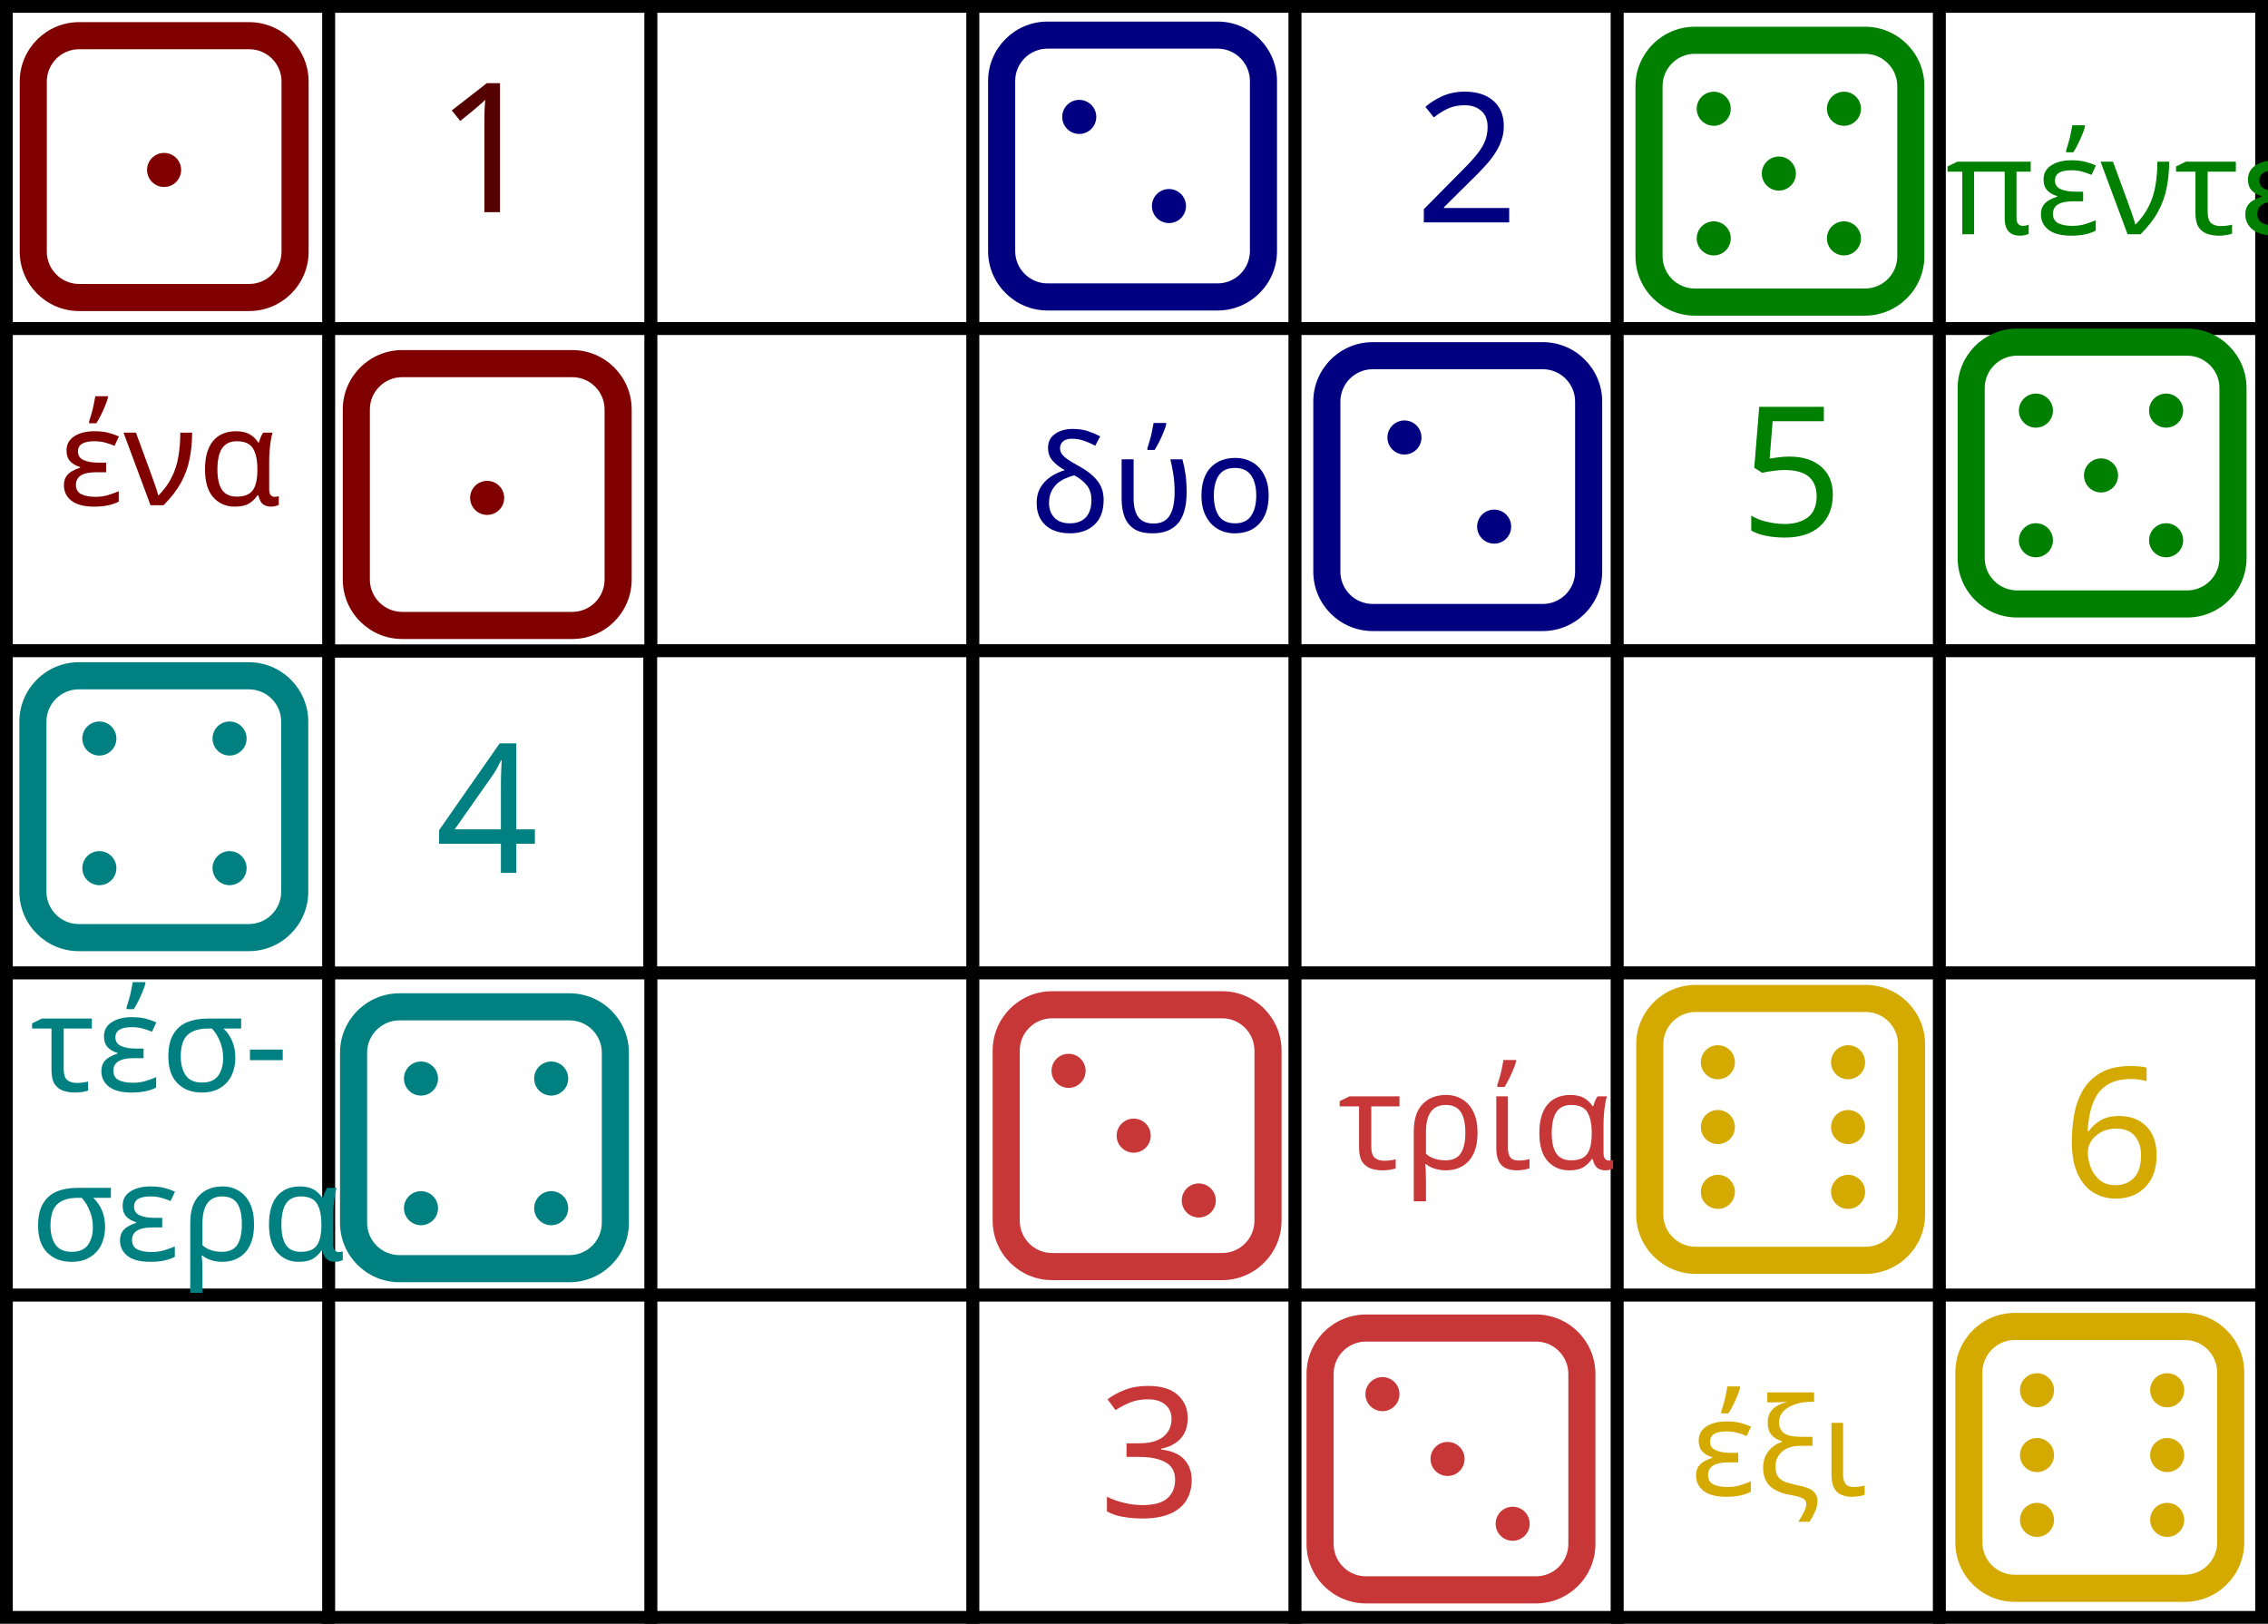
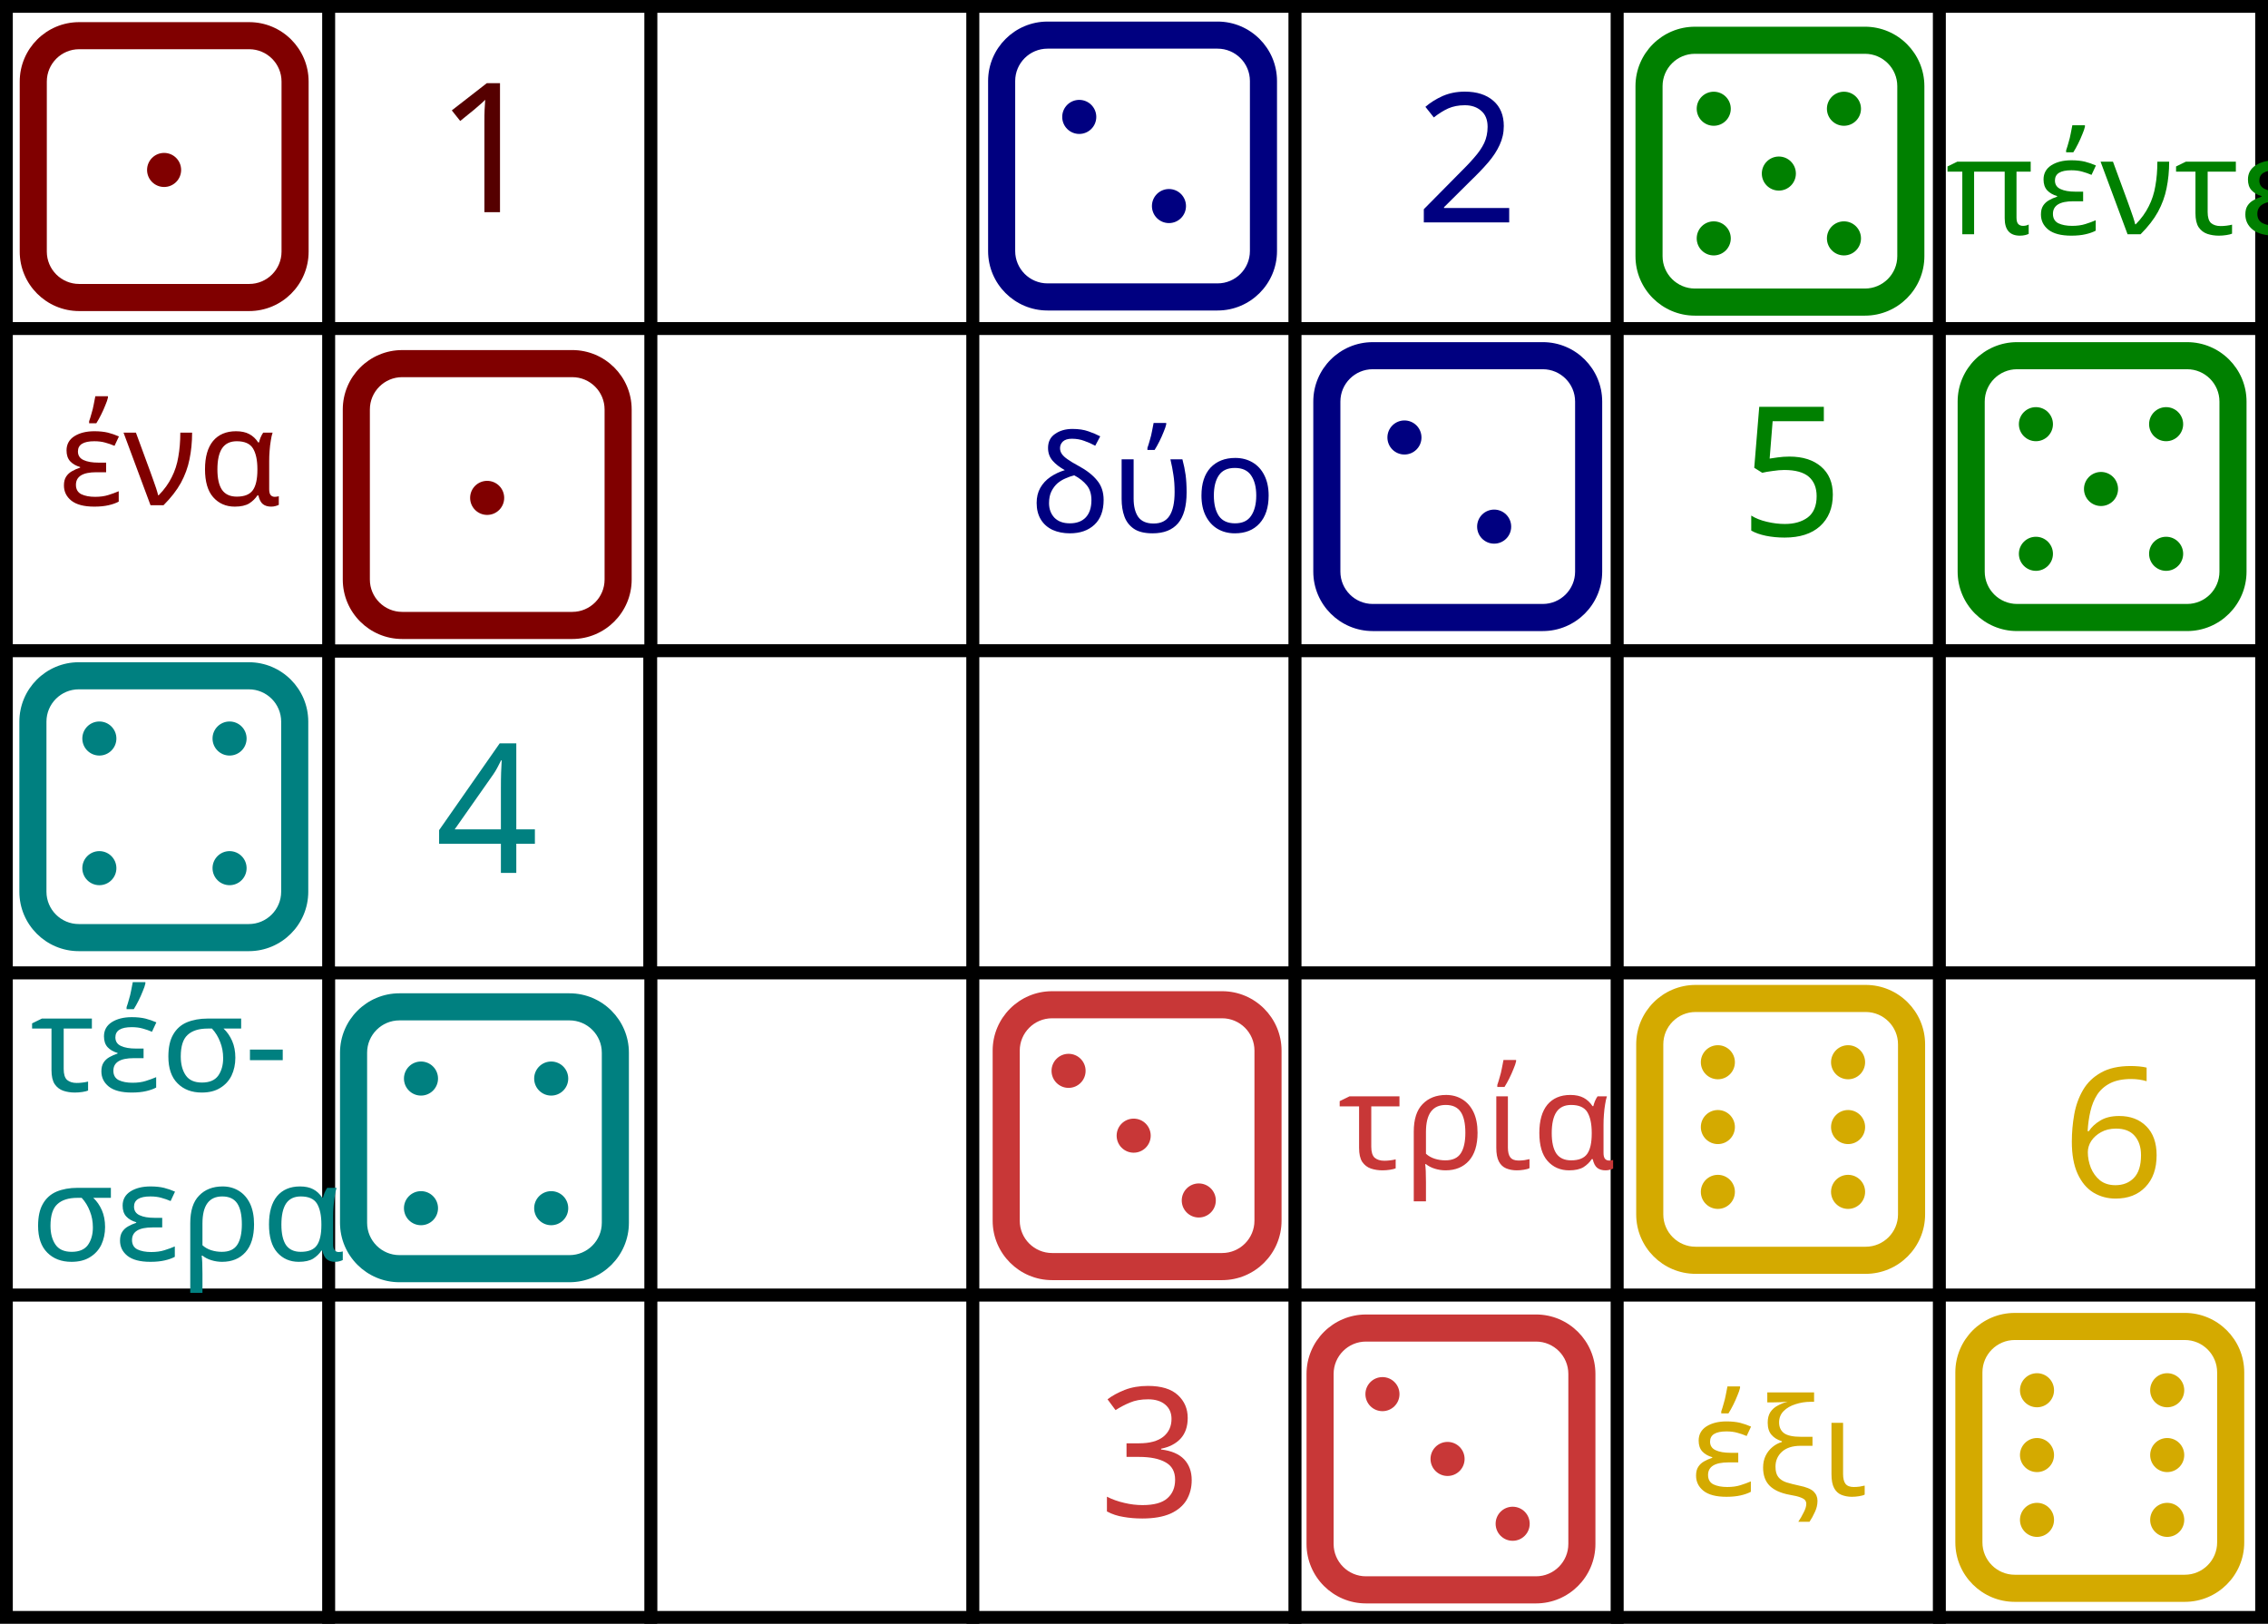
<svg xmlns="http://www.w3.org/2000/svg" width="177.223mm" height="126.874mm" viewBox="0 0 177.223 126.874" version="1.1" id="svg8">
  <defs id="defs2" />
  <g id="layer1" transform="translate(28.28511,-21.21917)">
    <rect style="fill:#ffffff;fill-opacity:1;stroke:#000000;stroke-width:1;stroke-miterlimit:4;stroke-dasharray:none;stroke-opacity:1" id="rect10" width="25.175" height="25.175" x="22.564" y="21.719" />
    <rect style="fill:#ffffff;fill-opacity:1;stroke:#000000;stroke-width:1;stroke-miterlimit:4;stroke-dasharray:none;stroke-opacity:1" id="rect10-9" width="25.175" height="25.175" x="47.739" y="21.719" />
    <rect style="fill:#ffffff;fill-opacity:1;stroke:#000000;stroke-width:1;stroke-miterlimit:4;stroke-dasharray:none;stroke-opacity:1" id="rect10-9-3" width="25.175" height="25.175" x="72.914" y="21.719" />
    <rect style="fill:#ffffff;fill-opacity:1;stroke:#000000;stroke-width:1;stroke-miterlimit:4;stroke-dasharray:none;stroke-opacity:1" id="rect10-9-3-1" width="25.175" height="25.175" x="98.089" y="21.719" />
    <rect style="fill:#ffffff;fill-opacity:1;stroke:#000000;stroke-width:1;stroke-miterlimit:4;stroke-dasharray:none;stroke-opacity:1" id="rect10-9-3-1-2" width="25.175" height="25.175" x="123.263" y="21.719" />
    <rect style="fill:#ffffff;fill-opacity:1;stroke:#000000;stroke-width:1;stroke-miterlimit:4;stroke-dasharray:none;stroke-opacity:1" id="rect10-8" width="25.175" height="25.175" x="22.564" y="46.894" />
    <rect style="fill:#ffffff;fill-opacity:1;stroke:#000000;stroke-width:1;stroke-miterlimit:4;stroke-dasharray:none;stroke-opacity:1" id="rect10-9-1" width="25.175" height="25.175" x="47.739" y="46.894" />
    <rect style="fill:#ffffff;fill-opacity:1;stroke:#000000;stroke-width:1;stroke-miterlimit:4;stroke-dasharray:none;stroke-opacity:1" id="rect10-9-3-2" width="25.175" height="25.175" x="72.914" y="46.894" />
    <rect style="fill:#ffffff;fill-opacity:1;stroke:#000000;stroke-width:1;stroke-miterlimit:4;stroke-dasharray:none;stroke-opacity:1" id="rect10-9-3-1-8" width="25.175" height="25.175" x="98.089" y="46.894" />
    <rect style="fill:#ffffff;fill-opacity:1;stroke:#000000;stroke-width:1;stroke-miterlimit:4;stroke-dasharray:none;stroke-opacity:1" id="rect10-9-3-1-2-8" width="25.175" height="25.175" x="123.263" y="46.894" />
    <rect style="fill:#ffffff;fill-opacity:1;stroke:#000000;stroke-width:1;stroke-miterlimit:4;stroke-dasharray:none;stroke-opacity:1" id="rect10-8-1" width="25.175" height="25.175" x="22.564" y="72.069" />
    <rect style="fill:#ffffff;fill-opacity:1;stroke:#000000;stroke-width:1;stroke-miterlimit:4;stroke-dasharray:none;stroke-opacity:1" id="rect10-9-1-5" width="25.175" height="25.175" x="47.739" y="72.069" />
    <rect style="fill:#ffffff;fill-opacity:1;stroke:#000000;stroke-width:1;stroke-miterlimit:4;stroke-dasharray:none;stroke-opacity:1" id="rect10-9-3-2-3" width="25.175" height="25.175" x="72.914" y="72.069" />
    <rect style="fill:#ffffff;fill-opacity:1;stroke:#000000;stroke-width:1;stroke-miterlimit:4;stroke-dasharray:none;stroke-opacity:1" id="rect10-9-3-1-8-8" width="25.175" height="25.175" x="98.089" y="72.069" />
    <rect style="fill:#ffffff;fill-opacity:1;stroke:#000000;stroke-width:1;stroke-miterlimit:4;stroke-dasharray:none;stroke-opacity:1" id="rect10-9-3-1-2-8-5" width="25.175" height="25.175" x="123.263" y="72.069" />
    <rect style="fill:#ffffff;fill-opacity:1;stroke:#000000;stroke-width:1;stroke-miterlimit:4;stroke-dasharray:none;stroke-opacity:1" id="rect10-8-1-2" width="25.175" height="25.175" x="-2.692" y="72.097" />
    <rect style="fill:#ffffff;fill-opacity:1;stroke:#000000;stroke-width:1;stroke-miterlimit:4;stroke-dasharray:none;stroke-opacity:1" id="rect10-8-1-9" width="25.175" height="25.175" x="22.564" y="97.243" />
    <rect style="fill:#ffffff;fill-opacity:1;stroke:#000000;stroke-width:1;stroke-miterlimit:4;stroke-dasharray:none;stroke-opacity:1" id="rect10-9-1-5-3" width="25.175" height="25.175" x="47.739" y="97.243" />
    <rect style="fill:#ffffff;fill-opacity:1;stroke:#000000;stroke-width:1;stroke-miterlimit:4;stroke-dasharray:none;stroke-opacity:1" id="rect10-9-3-2-3-9" width="25.175" height="25.175" x="72.914" y="97.243" />
    <rect style="fill:#ffffff;fill-opacity:1;stroke:#000000;stroke-width:1;stroke-miterlimit:4;stroke-dasharray:none;stroke-opacity:1" id="rect10-9-3-1-8-8-7" width="25.175" height="25.175" x="98.089" y="97.243" />
    <rect style="fill:#ffffff;fill-opacity:1;stroke:#000000;stroke-width:1;stroke-miterlimit:4;stroke-dasharray:none;stroke-opacity:1" id="rect10-9-3-1-2-8-5-2" width="25.175" height="25.175" x="123.263" y="97.243" />
    <rect style="fill:#ffffff;fill-opacity:1;stroke:#000000;stroke-width:1;stroke-miterlimit:4;stroke-dasharray:none;stroke-opacity:1" id="rect10-8-1-9-0" width="25.175" height="25.175" x="22.564" y="122.418" />
    <rect style="fill:#ffffff;fill-opacity:1;stroke:#000000;stroke-width:1;stroke-miterlimit:4;stroke-dasharray:none;stroke-opacity:1" id="rect10-9-1-5-3-6" width="25.175" height="25.175" x="47.739" y="122.418" />
    <rect style="fill:#ffffff;fill-opacity:1;stroke:#000000;stroke-width:1;stroke-miterlimit:4;stroke-dasharray:none;stroke-opacity:1" id="rect10-9-3-2-3-9-1" width="25.175" height="25.175" x="72.914" y="122.418" />
    <rect style="fill:#ffffff;fill-opacity:1;stroke:#000000;stroke-width:1;stroke-miterlimit:4;stroke-dasharray:none;stroke-opacity:1" id="rect10-9-3-1-8-8-7-3" width="25.175" height="25.175" x="98.089" y="122.418" />
    <rect style="fill:#ffffff;fill-opacity:1;stroke:#000000;stroke-width:1;stroke-miterlimit:4;stroke-dasharray:none;stroke-opacity:1" id="rect10-9-3-1-2-8-5-2-3" width="25.175" height="25.175" x="123.263" y="122.418" />
    <text xml:space="preserve" style="font-style:normal;font-variant:normal;font-weight:normal;font-stretch:normal;font-size:14.111px;line-height:1.25;font-family:calibri;-inkscape-font-specification:calibri;letter-spacing:0px;word-spacing:0px;fill:#000080;fill-opacity:1;stroke:none;stroke-width:0.265" x="82.301" y="38.595" id="text852-3">
      <tspan id="tspan850-2" x="82.301" y="38.595" style="font-size:14.111px;fill:#000080;stroke-width:0.265">2</tspan>
    </text>
    <text xml:space="preserve" style="font-style:normal;font-variant:normal;font-weight:normal;font-stretch:normal;font-size:10.583px;line-height:1.25;font-family:calibri;-inkscape-font-specification:calibri;letter-spacing:0px;word-spacing:0px;fill:#000080;fill-opacity:1;stroke:none;stroke-width:0.265" x="52.142" y="62.784" id="text856-8">
      <tspan id="tspan854-2" x="52.142" y="62.784" style="fill:#000080;stroke-width:0.265">δύο</tspan>
    </text>
    <g id="g8664" transform="translate(-75.56619,-0.3942036)" style="fill:#000080">
      <path style="fill:#000080;stroke-width:0.265" d="m 142.423,23.299 h -13.287 c -2.561,0 -4.644,2.083 -4.644,4.644 v 13.287 c 0,2.561 2.083,4.644 4.644,4.644 h 13.287 c 2.561,0 4.644,-2.083 4.644,-4.644 V 27.942 c 0,-2.561 -2.083,-4.644 -4.644,-4.644 z m 2.527,17.93 c 0,1.394 -1.133,2.527 -2.527,2.527 h -13.287 c -1.393,0 -2.527,-1.133 -2.527,-2.527 V 27.942 c 0,-1.394 1.134,-2.527 2.527,-2.527 h 13.287 c 1.394,0 2.527,1.133 2.527,2.527 z" id="path2-3-3" />
      <g transform="translate(99.69154,-50.24667)" id="g8532" style="fill:#000080">
        <circle id="circle30" r="1.331" cy="87.96" cx="38.933" style="fill:#000080;stroke-width:0.265" />
        <circle id="circle32" r="1.331" cy="80.995" cx="31.923" style="fill:#000080;stroke-width:0.265" />
      </g>
    </g>
    <g id="g583" transform="translate(-50.81524,101.2453)">
      <path style="fill:#c83737;stroke-width:0.265" d="m 142.554,22.682 h -13.287 c -2.561,0 -4.644,2.083 -4.644,4.644 v 13.287 c 0,2.561 2.083,4.644 4.644,4.644 h 13.287 c 2.561,0 4.644,-2.083 4.644,-4.644 V 27.325 c 0,-2.561 -2.083,-4.644 -4.644,-4.644 z m 2.527,17.93 c 0,1.394 -1.133,2.527 -2.527,2.527 h -13.287 c -1.393,0 -2.527,-1.133 -2.527,-2.527 V 27.325 c 0,-1.394 1.134,-2.527 2.527,-2.527 h 13.287 c 1.394,0 2.527,1.133 2.527,2.527 z" id="path2-3-3-4" />
      <g style="fill:#c83737" id="g964" transform="matrix(0.2645833,0,0,0.2645833,119.2872,-10.32983)">
        <circle style="fill:#c83737" id="circle24" r="5.031" cy="186.569" cx="81.046" />
        <circle style="fill:#c83737" id="circle26" r="5.031" cy="167.428" cx="61.818" />
        <circle style="fill:#c83737" id="circle28" r="5.031" cy="148.287" cx="42.59" />
      </g>
    </g>
    <text xml:space="preserve" style="font-style:normal;font-variant:normal;font-weight:normal;font-stretch:normal;font-size:14.111px;line-height:1.25;font-family:calibri;-inkscape-font-specification:calibri;letter-spacing:0px;word-spacing:0px;fill:#c83737;fill-opacity:1;stroke:none;stroke-width:0.265" x="57.569" y="139.724" id="text852-3-7">
      <tspan id="tspan850-2-2" x="57.569" y="139.724" style="font-size:14.111px;fill:#c83737;stroke-width:0.265">3</tspan>
    </text>
    <text xml:space="preserve" style="font-style:normal;font-variant:normal;font-weight:normal;font-stretch:normal;font-size:10.583px;line-height:1.25;font-family:calibri;-inkscape-font-specification:calibri;letter-spacing:0px;word-spacing:0px;fill:#c83737;fill-opacity:1;stroke:none;stroke-width:0.265" x="76.291" y="112.555" id="text8729">
      <tspan id="tspan8727" x="76.291" y="112.555" style="fill:#c83737;stroke-width:0.265">τρία</tspan>
    </text>
    <text xml:space="preserve" style="font-style:normal;font-variant:normal;font-weight:normal;font-stretch:normal;font-size:14.111px;line-height:1.25;font-family:calibri;-inkscape-font-specification:calibri;letter-spacing:0px;word-spacing:0px;fill:#008080;fill-opacity:1;stroke:none;stroke-width:0.265" x="5.729" y="89.423" id="text852-7">
      <tspan id="tspan850-3" x="5.729" y="89.423" style="font-size:14.111px;fill:#008080;stroke-width:0.265">4</tspan>
    </text>
    <text xml:space="preserve" style="font-style:normal;font-variant:normal;font-weight:normal;font-stretch:normal;font-size:14.111px;line-height:1.25;font-family:calibri;-inkscape-font-specification:calibri;letter-spacing:0px;word-spacing:0px;fill:#008000;fill-opacity:1;stroke:none;stroke-width:0.265" x="107.668" y="63.082" id="text852-7-5">
      <tspan id="tspan850-3-7" x="107.668" y="63.082" style="font-size:14.111px;fill:#008000;stroke-width:0.265">5</tspan>
    </text>
    <text xml:space="preserve" style="font-style:normal;font-variant:normal;font-weight:normal;font-stretch:normal;font-size:10.583px;line-height:1.25;font-family:calibri;-inkscape-font-specification:calibri;letter-spacing:0px;word-spacing:0px;fill:#008000;fill-opacity:1;stroke:none;stroke-width:0.265" x="123.769" y="39.525" id="text856-0-0">
      <tspan x="123.769" y="39.525" style="fill:#008000;stroke-width:0.265" id="tspan8893-9">πέντε</tspan>
    </text>
-     <g id="g576" transform="translate(50.33297,-26.41328)">
+     <g id="g576" transform="translate(50.33297,-25.35495)">
      <path style="fill:#008000;stroke-width:0.265" d="M 92.284,73.307 H 78.997 c -2.561,0 -4.644,2.083 -4.644,4.644 v 13.287 c 0,2.561 2.083,4.644 4.644,4.644 H 92.284 c 2.561,0 4.644,-2.083 4.644,-4.644 V 77.951 c 0,-2.561 -2.083,-4.644 -4.644,-4.644 z m 2.527,17.93 c 0,1.394 -1.133,2.527 -2.527,2.527 H 78.997 c -1.393,0 -2.527,-1.133 -2.527,-2.527 V 77.951 c 0,-1.394 1.134,-2.527 2.527,-2.527 H 92.284 c 1.394,0 2.527,1.133 2.527,2.527 z" id="path2-3-4-8" />
      <g style="fill:#008000" id="g1002-9" transform="matrix(0.2645833,0,0,0.2645833,42.74268,20.02513)">
        <circle style="fill:#008000" id="circle4-1" r="5.031" cy="225.606" cx="181.046" />
        <circle style="fill:#008000" id="circle6-6" r="5.031" cy="263.889" cx="181.046" />
        <circle style="fill:#008000" id="circle8-1" r="5.031" cy="263.889" cx="142.59" />
        <circle style="fill:#008000" id="circle10-0" r="5.031" cy="225.606" cx="142.59" />
        <circle style="fill:#008000" id="circle12-9" r="5.031" cy="244.747" cx="161.818" />
      </g>
    </g>
    <path id="path2-3-4-2" d="m 117.5,98.176 h -13.287 c -2.561,0 -4.644,2.083 -4.644,4.644 v 13.287 c 0,2.561 2.083,4.644 4.644,4.644 h 13.287 c 2.561,0 4.644,-2.083 4.644,-4.644 v -13.287 c 0,-2.561 -2.083,-4.644 -4.644,-4.644 z m 2.527,17.93 c 0,1.394 -1.133,2.527 -2.527,2.527 h -13.287 c -1.393,0 -2.527,-1.133 -2.527,-2.527 V 102.819 c 0,-1.394 1.134,-2.527 2.527,-2.527 h 13.287 c 1.394,0 2.527,1.133 2.527,2.527 z" style="fill:#d4aa00;stroke-width:0.265" />
    <g transform="matrix(0.2645833,0,0,0.2645833,33.72733,64.98327)" id="g1038" style="fill:#d4aa00">
      <circle cx="311.424" cy="148.287" r="5.031" id="circle36" style="fill:#d4aa00" />
      <circle cx="311.424" cy="186.569" r="5.031" id="circle38" style="fill:#d4aa00" />
      <circle cx="272.969" cy="186.569" r="5.031" id="circle40" style="fill:#d4aa00" />
      <circle cx="272.969" cy="148.287" r="5.031" id="circle42" style="fill:#d4aa00" />
      <circle cx="311.424" cy="167.428" r="5.031" id="circle44" style="fill:#d4aa00" />
      <circle cx="272.969" cy="167.428" r="5.031" id="circle46" style="fill:#d4aa00" />
    </g>
    <text xml:space="preserve" style="font-style:normal;font-variant:normal;font-weight:normal;font-stretch:normal;font-size:14.111px;line-height:1.25;font-family:calibri;-inkscape-font-specification:calibri;letter-spacing:0px;word-spacing:0px;fill:#d4aa00;fill-opacity:1;stroke:none;stroke-width:0.265" x="132.829" y="114.729" id="text852-7-50">
      <tspan id="tspan850-3-3" x="132.829" y="114.729" style="font-size:14.111px;fill:#d4aa00;stroke-width:0.265">6</tspan>
    </text>
    <text xml:space="preserve" style="font-style:normal;font-variant:normal;font-weight:normal;font-stretch:normal;font-size:10.583px;line-height:1.25;font-family:calibri;-inkscape-font-specification:calibri;letter-spacing:0px;word-spacing:0px;fill:#d4aa00;fill-opacity:1;stroke:none;stroke-width:0.265" x="103.792" y="138.062" id="text9141">
      <tspan id="tspan9139" x="103.792" y="138.062" style="fill:#d4aa00;stroke-width:0.265">έξι</tspan>
    </text>
    <g id="g8664-0" transform="translate(-50.15557,24.65373)" style="fill:#000080">
      <path style="fill:#000080;stroke-width:0.265" d="m 142.423,23.299 h -13.287 c -2.561,0 -4.644,2.083 -4.644,4.644 v 13.287 c 0,2.561 2.083,4.644 4.644,4.644 h 13.287 c 2.561,0 4.644,-2.083 4.644,-4.644 V 27.942 c 0,-2.561 -2.083,-4.644 -4.644,-4.644 z m 2.527,17.93 c 0,1.394 -1.133,2.527 -2.527,2.527 h -13.287 c -1.393,0 -2.527,-1.133 -2.527,-2.527 V 27.942 c 0,-1.394 1.134,-2.527 2.527,-2.527 h 13.287 c 1.394,0 2.527,1.133 2.527,2.527 z" id="path2-3-3-1" />
      <g transform="translate(99.69154,-50.24667)" id="g8532-9" style="fill:#000080">
        <circle id="circle30-6" r="1.331" cy="87.96" cx="38.933" style="fill:#000080;stroke-width:0.265" />
        <circle id="circle32-4" r="1.331" cy="80.995" cx="31.923" style="fill:#000080;stroke-width:0.265" />
      </g>
    </g>
    <g id="g623" transform="translate(-75.9346,0.3652835)">
      <path style="fill:#c83737;stroke-width:0.265" d="M 143.146,98.302 H 129.86 c -2.561,0 -4.644,2.083 -4.644,4.644 v 13.287 c 0,2.561 2.083,4.644 4.644,4.644 h 13.287 c 2.561,0 4.644,-2.083 4.644,-4.644 v -13.287 c 0,-2.561 -2.083,-4.644 -4.644,-4.644 z m 2.527,17.93 c 0,1.394 -1.133,2.527 -2.527,2.527 H 129.86 c -1.393,0 -2.527,-1.133 -2.527,-2.527 v -13.287 c 0,-1.394 1.134,-2.527 2.527,-2.527 h 13.287 c 1.394,0 2.527,1.133 2.527,2.527 z" id="path2-3-3-4-1" />
      <g style="fill:#c83737" id="g964-2" transform="matrix(0.2645833,0,0,0.2645833,119.8797,65.29023)">
        <circle style="fill:#c83737" id="circle24-9" r="5.031" cy="186.569" cx="81.046" />
        <circle style="fill:#c83737" id="circle26-1" r="5.031" cy="167.428" cx="61.818" />
        <circle style="fill:#c83737" id="circle28-9" r="5.031" cy="148.287" cx="42.59" />
      </g>
    </g>
    <path id="path2-3-4-2-7" d="m 142.437,123.805 h -13.287 c -2.561,0 -4.644,2.083 -4.644,4.644 v 13.287 c 0,2.561 2.083,4.644 4.644,4.644 h 13.287 c 2.561,0 4.644,-2.083 4.644,-4.644 V 128.448 c 0,-2.561 -2.083,-4.644 -4.644,-4.644 z m 2.527,17.93 c 0,1.394 -1.133,2.527 -2.527,2.527 h -13.287 c -1.393,0 -2.527,-1.133 -2.527,-2.527 v -13.287 c 0,-1.394 1.134,-2.527 2.527,-2.527 h 13.287 c 1.394,0 2.527,1.133 2.527,2.527 z" style="fill:#d4aa00;stroke-width:0.265" />
    <g transform="matrix(0.2645833,0,0,0.2645833,58.66412,90.61209)" id="g1038-5" style="fill:#d4aa00">
      <circle cx="311.424" cy="148.287" r="5.031" id="circle36-2" style="fill:#d4aa00" />
      <circle cx="311.424" cy="186.569" r="5.031" id="circle38-6" style="fill:#d4aa00" />
      <circle cx="272.969" cy="186.569" r="5.031" id="circle40-4" style="fill:#d4aa00" />
      <circle cx="272.969" cy="148.287" r="5.031" id="circle42-3" style="fill:#d4aa00" />
      <circle cx="311.424" cy="167.428" r="5.031" id="circle44-7" style="fill:#d4aa00" />
      <circle cx="272.969" cy="167.428" r="5.031" id="circle46-1" style="fill:#d4aa00" />
    </g>
    <rect style="fill:#ffffff;fill-opacity:1;stroke:#000000;stroke-width:1;stroke-miterlimit:4;stroke-dasharray:none;stroke-opacity:1" id="rect10-3" width="25.175" height="25.175" x="-2.61" y="21.719" />
    <rect style="fill:#ffffff;fill-opacity:1;stroke:#000000;stroke-width:1;stroke-miterlimit:4;stroke-dasharray:none;stroke-opacity:1" id="rect10-8-6" width="25.175" height="25.175" x="-2.61" y="46.894" />
    <g id="g549" transform="translate(-50.49333,0.1403355)">
      <path style="fill:#800000;fill-opacity:1;stroke:none;stroke-width:0.265;stroke-opacity:1" d="M 66.924,48.432 H 53.637 c -2.561,0 -4.644,2.083 -4.644,4.644 v 13.287 c 0,2.561 2.083,4.644 4.644,4.644 h 13.287 c 2.561,0 4.644,-2.083 4.644,-4.644 V 53.075 c 0,-2.561 -2.083,-4.644 -4.644,-4.644 z m 2.527,17.93 c 0,1.394 -1.133,2.527 -2.527,2.527 H 53.637 c -1.393,0 -2.527,-1.133 -2.527,-2.527 V 53.075 c 0,-1.394 1.134,-2.527 2.527,-2.527 h 13.287 c 1.394,0 2.527,1.133 2.527,2.527 z" id="path2-3-44" />
      <circle style="fill:#800000;fill-opacity:1;stroke-width:0.265" cx="60.275" cy="59.981" r="1.331" id="circle48-6" />
    </g>
    <rect style="fill:#ffffff;fill-opacity:1;stroke:#000000;stroke-width:1;stroke-miterlimit:4;stroke-dasharray:none;stroke-opacity:1" id="rect10-8-1-9-2" width="25.175" height="25.175" x="-2.61" y="97.243" />
    <g transform="matrix(0.2645833,0,0,0.2645833,-37.47635,94.97426)" id="g982-8" style="fill:#008080">
      <circle cx="197.528" cy="39.752" r="5.031" id="circle14-5" style="fill:#008080" />
      <circle cx="197.528" cy="78.035" r="5.031" id="circle16-5" style="fill:#008080" />
      <circle cx="159.072" cy="78.035" r="5.031" id="circle18-4" style="fill:#008080" />
      <circle cx="159.072" cy="39.752" r="5.031" id="circle20-4" style="fill:#008080" />
    </g>
    <rect style="fill:#ffffff;fill-opacity:1;stroke:#000000;stroke-width:1;stroke-miterlimit:4;stroke-dasharray:none;stroke-opacity:1" id="rect10-8-1-9-0-5" width="25.175" height="25.175" x="-2.61" y="122.418" />
    <g transform="matrix(0.2645833,0,0,0.2645833,-37.43436,68.40602)" id="g982-4" style="fill:#008080" />
    <rect style="fill:#ffffff;fill-opacity:1;stroke:#000000;stroke-width:1;stroke-miterlimit:4;stroke-dasharray:none;stroke-opacity:1" id="rect10-3-8" width="25.175" height="25.175" x="-27.785" y="21.719" />
    <rect style="fill:#ffffff;fill-opacity:1;stroke:#000000;stroke-width:1;stroke-miterlimit:4;stroke-dasharray:none;stroke-opacity:1" id="rect10-8-6-1" width="25.175" height="25.175" x="-27.785" y="46.894" />
    <rect style="fill:#ffffff;fill-opacity:1;stroke:#000000;stroke-width:1;stroke-miterlimit:4;stroke-dasharray:none;stroke-opacity:1" id="rect10-8-1-8-4" width="25.175" height="25.175" x="-27.785" y="72.069" />
    <rect style="fill:#ffffff;fill-opacity:1;stroke:#000000;stroke-width:1;stroke-miterlimit:4;stroke-dasharray:none;stroke-opacity:1" id="rect10-8-1-9-2-1" width="25.175" height="25.175" x="-27.785" y="97.243" />
    <path id="path2-3-4-9" d="M 16.214,98.831 H 2.928 c -2.561,0 -4.644,2.083 -4.644,4.644 v 13.287 c 0,2.561 2.083,4.644 4.644,4.644 H 16.214 c 2.561,0 4.644,-2.083 4.644,-4.644 v -13.287 c 0,-2.561 -2.083,-4.644 -4.644,-4.644 z m 2.527,17.93 c 0,1.394 -1.133,2.527 -2.527,2.527 H 2.928 c -1.393,0 -2.527,-1.133 -2.527,-2.527 v -13.287 c 0,-1.394 1.134,-2.527 2.527,-2.527 H 16.214 c 1.394,0 2.527,1.133 2.527,2.527 z" style="fill:#008080;stroke-width:0.265" />
    <rect style="fill:#ffffff;fill-opacity:1;stroke:#000000;stroke-width:1;stroke-miterlimit:4;stroke-dasharray:none;stroke-opacity:1" id="rect10-8-1-9-0-5-4" width="25.175" height="25.175" x="-27.785" y="122.418" />
    <path id="path2-3-0-1" d="M -8.813,22.949 H -22.1 c -2.561,0 -4.644,2.083 -4.644,4.644 v 13.287 c 0,2.561 2.083,4.644 4.644,4.644 h 13.287 c 2.561,0 4.644,-2.083 4.644,-4.644 V 27.593 c 0,-2.561 -2.083,-4.644 -4.644,-4.644 z m 2.527,17.93 c 0,1.394 -1.133,2.527 -2.527,2.527 H -22.1 c -1.393,0 -2.527,-1.133 -2.527,-2.527 V 27.592 c 0,-1.394 1.134,-2.527 2.527,-2.527 h 13.287 c 1.394,0 2.527,1.133 2.527,2.527 z" style="fill:#800000;fill-opacity:1;stroke:none;stroke-width:0.265;stroke-opacity:1" />
    <circle id="circle48-3-1" r="1.331" cy="34.498" cx="-15.462" style="fill:#800000;fill-opacity:1;stroke-width:0.265" />
    <text xml:space="preserve" style="font-style:normal;font-variant:normal;font-weight:normal;font-stretch:normal;font-size:10.583px;line-height:1.25;font-family:calibri;-inkscape-font-specification:calibri;letter-spacing:0px;word-spacing:0px;fill:#800000;fill-opacity:1;stroke:none;stroke-width:0.265" x="-23.742" y="60.696" id="text856-4-5">
      <tspan id="tspan854-1-0" x="-23.742" y="60.696" style="fill:#800000;stroke-width:0.265">ένα</tspan>
    </text>
    <path id="path2-3-4-4-1" d="M -8.842,72.963 H -22.128 c -2.561,0 -4.644,2.083 -4.644,4.644 v 13.287 c 0,2.561 2.083,4.644 4.644,4.644 h 13.287 c 2.561,0 4.644,-2.083 4.644,-4.644 V 77.607 c 0,-2.561 -2.083,-4.644 -4.644,-4.644 z m 2.527,17.93 c 0,1.394 -1.133,2.527 -2.527,2.527 H -22.128 c -1.393,0 -2.527,-1.133 -2.527,-2.527 V 77.607 c 0,-1.394 1.134,-2.527 2.527,-2.527 h 13.287 c 1.394,0 2.527,1.133 2.527,2.527 z" style="fill:#008080;stroke-width:0.265" />
    <text xml:space="preserve" style="font-style:normal;font-variant:normal;font-weight:normal;font-stretch:normal;font-size:10.583px;line-height:1.25;font-family:calibri;-inkscape-font-specification:calibri;letter-spacing:0px;word-spacing:0px;fill:#008080;fill-opacity:1;stroke:none;stroke-width:0.265" x="-25.887" y="106.477" id="text856-0-1-0">
      <tspan x="-25.887" y="106.477" style="fill:#008080;stroke-width:0.265" id="tspan8889-8-7">τέσ-</tspan>
      <tspan x="-25.887" y="119.706" style="fill:#008080;stroke-width:0.265" id="tspan8893-6-2">σερα</tspan>
    </text>
    <g transform="matrix(0.2645833,0,0,0.2645833,-62.60912,68.40601)" id="g982-4-9" style="fill:#008080">
      <circle cx="197.528" cy="39.752" r="5.031" id="circle14-3-6" style="fill:#008080" />
      <circle cx="197.528" cy="78.035" r="5.031" id="circle16-1-7" style="fill:#008080" />
      <circle cx="159.072" cy="78.035" r="5.031" id="circle18-9-9" style="fill:#008080" />
      <circle cx="159.072" cy="39.752" r="5.031" id="circle20-2-1" style="fill:#008080" />
    </g>
    <text xml:space="preserve" style="font-style:normal;font-variant:normal;font-weight:normal;font-stretch:normal;font-size:14.111px;line-height:1.25;font-family:calibri;-inkscape-font-specification:calibri;letter-spacing:0px;word-spacing:0px;fill:#000080;fill-opacity:1;stroke:none;stroke-width:0.265" x="5.768" y="37.797" id="text852-3-6">
      <tspan id="tspan850-2-1" x="5.768" y="37.797" style="font-size:14.111px;fill:#550000;stroke-width:0.265">1</tspan>
    </text>
    <path id="path2-3-4-8-5-6" d="m 117.443,23.307 h -13.287 c -2.561,0 -4.644,2.083 -4.644,4.644 v 13.287 c 0,2.561 2.083,4.644 4.644,4.644 h 13.287 c 2.561,0 4.644,-2.083 4.644,-4.644 V 27.95 c 0,-2.561 -2.083,-4.644 -4.644,-4.644 z m 2.527,17.93 c 0,1.394 -1.133,2.527 -2.527,2.527 h -13.287 c -1.393,0 -2.527,-1.133 -2.527,-2.527 V 27.95 c 0,-1.394 1.134,-2.527 2.527,-2.527 h 13.287 c 1.394,0 2.527,1.133 2.527,2.527 z" style="fill:#008000;stroke-width:0.265" />
    <g transform="matrix(0.2645833,0,0,0.2645833,67.90089,-29.9754)" id="g1002-9-8-9" style="fill:#008000">
      <circle cx="181.046" cy="225.606" r="5.031" id="circle4-1-9-6" style="fill:#008000" />
      <circle cx="181.046" cy="263.889" r="5.031" id="circle6-6-9-1" style="fill:#008000" />
      <circle cx="142.59" cy="263.889" r="5.031" id="circle8-1-4-3" style="fill:#008000" />
      <circle cx="142.59" cy="225.606" r="5.031" id="circle10-0-0-6" style="fill:#008000" />
      <circle cx="161.818" cy="244.747" r="5.031" id="circle12-9-1-5" style="fill:#008000" />
    </g>
  </g>
</svg>
